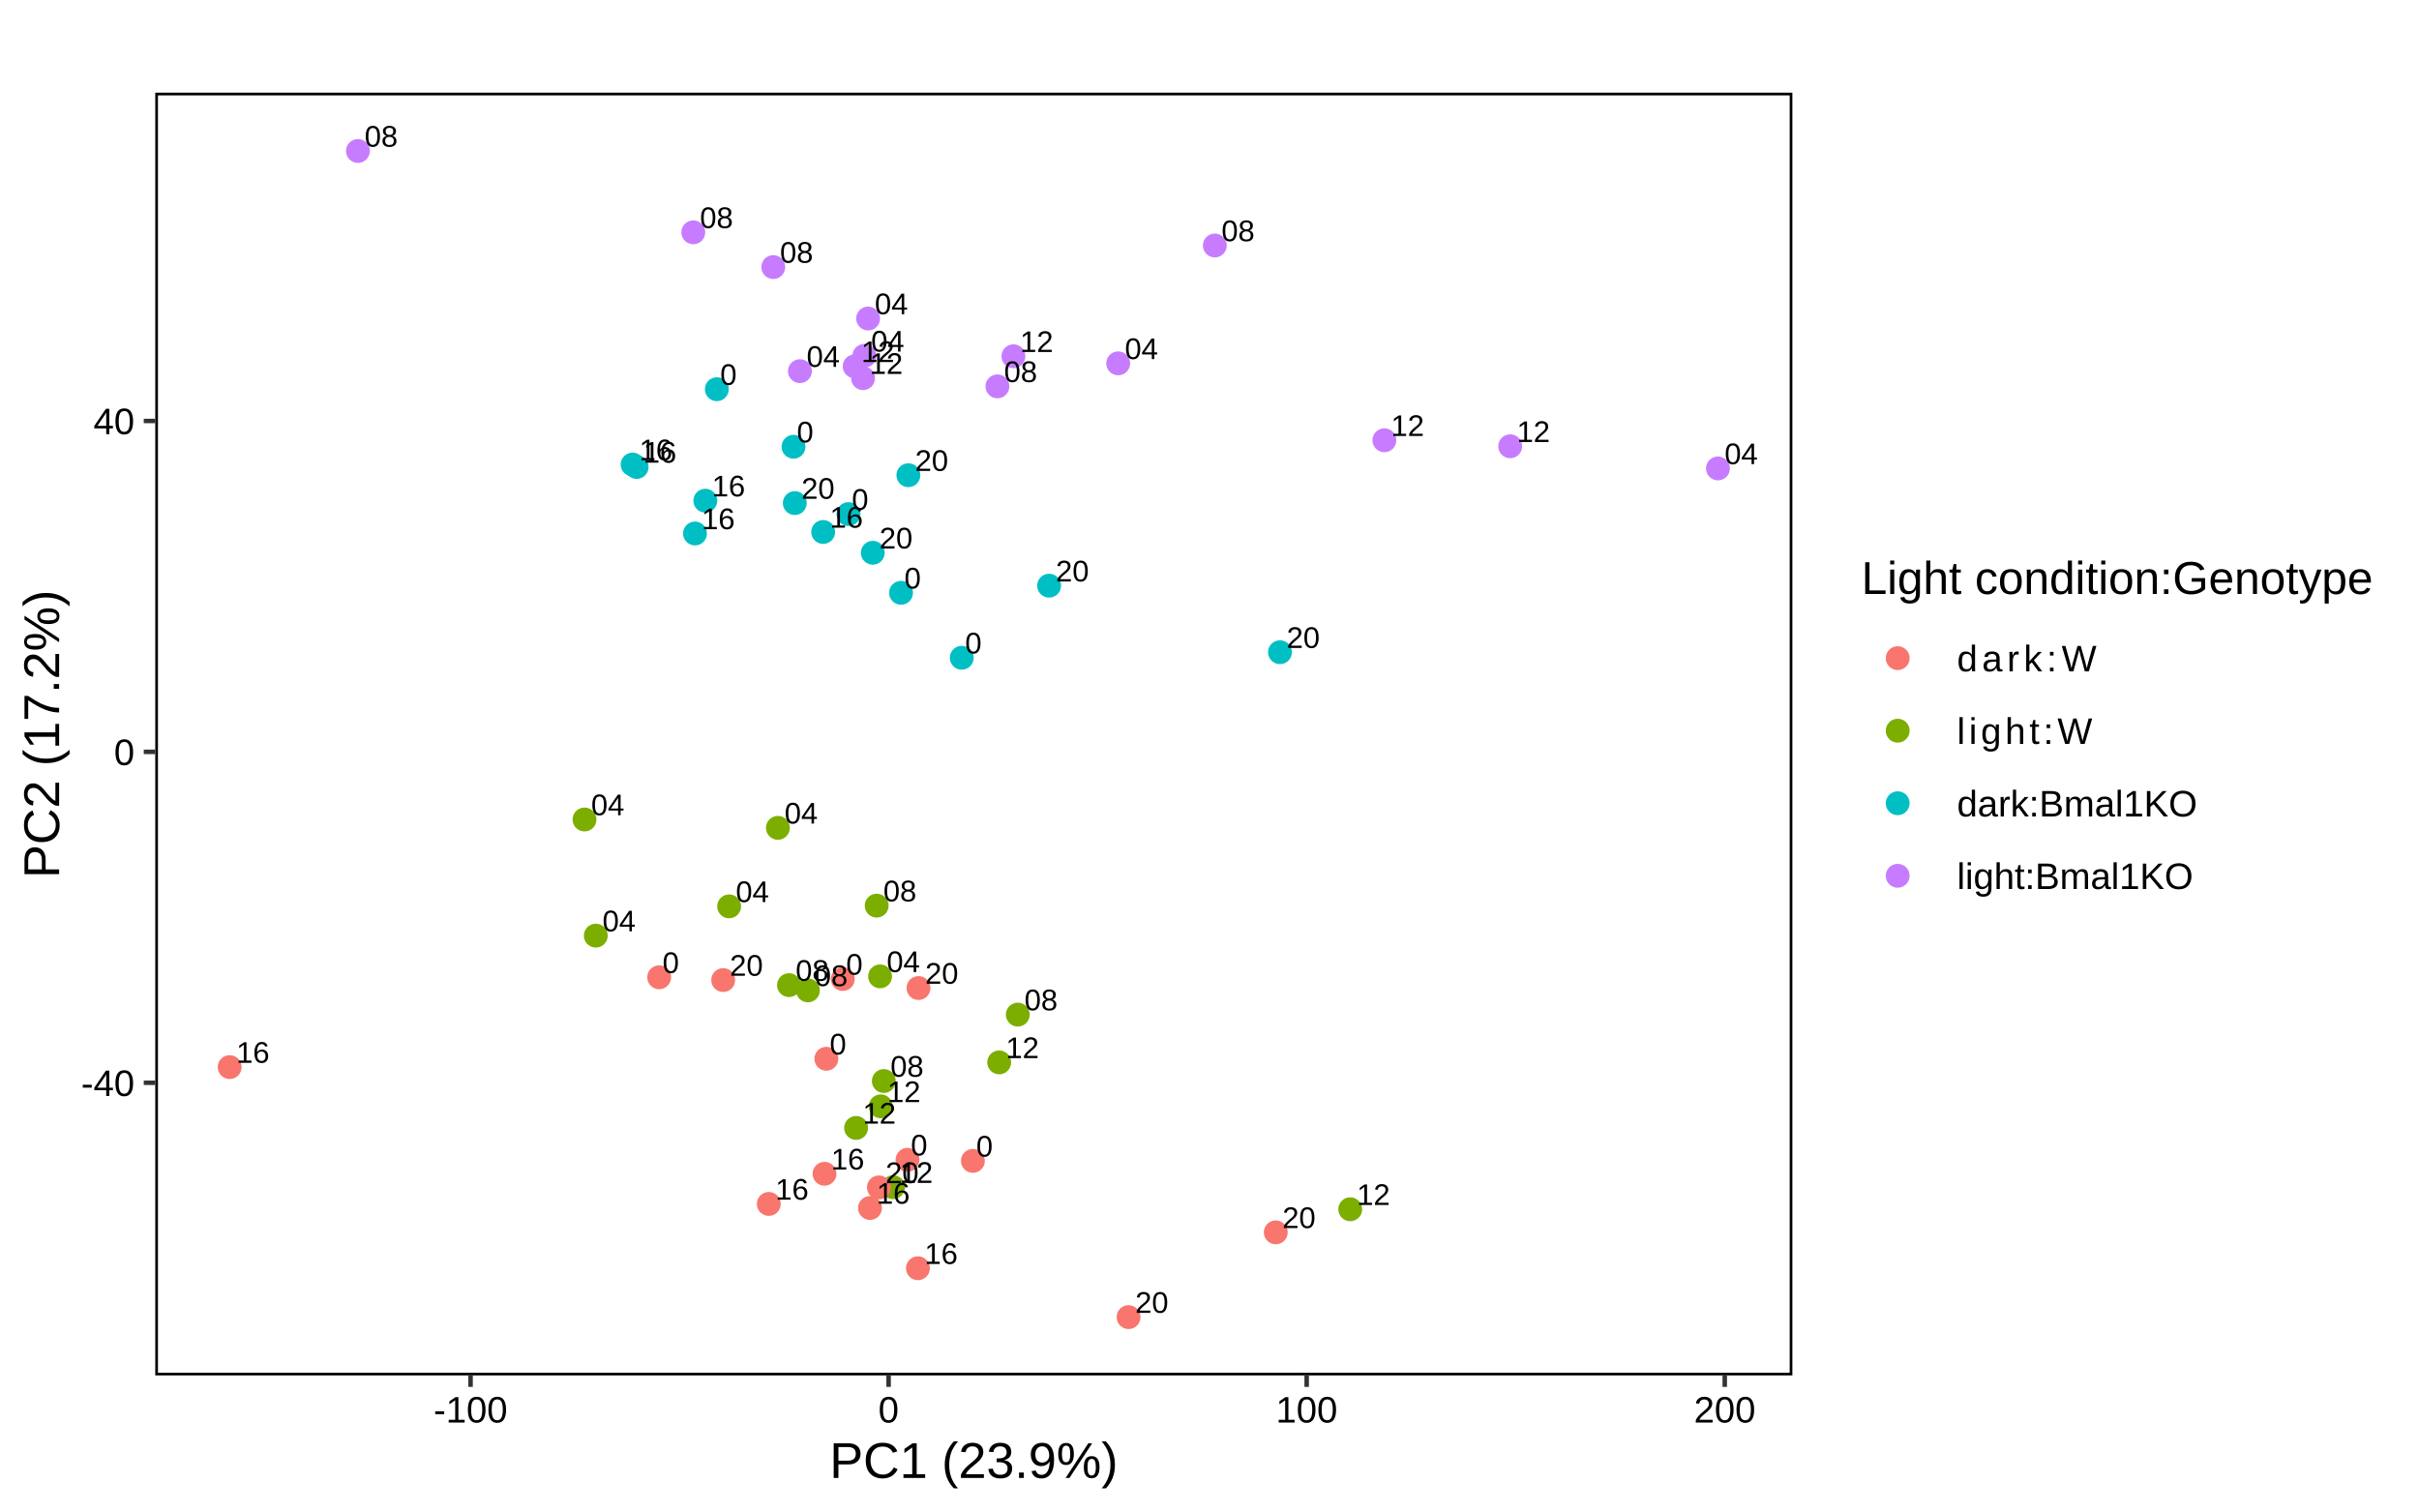
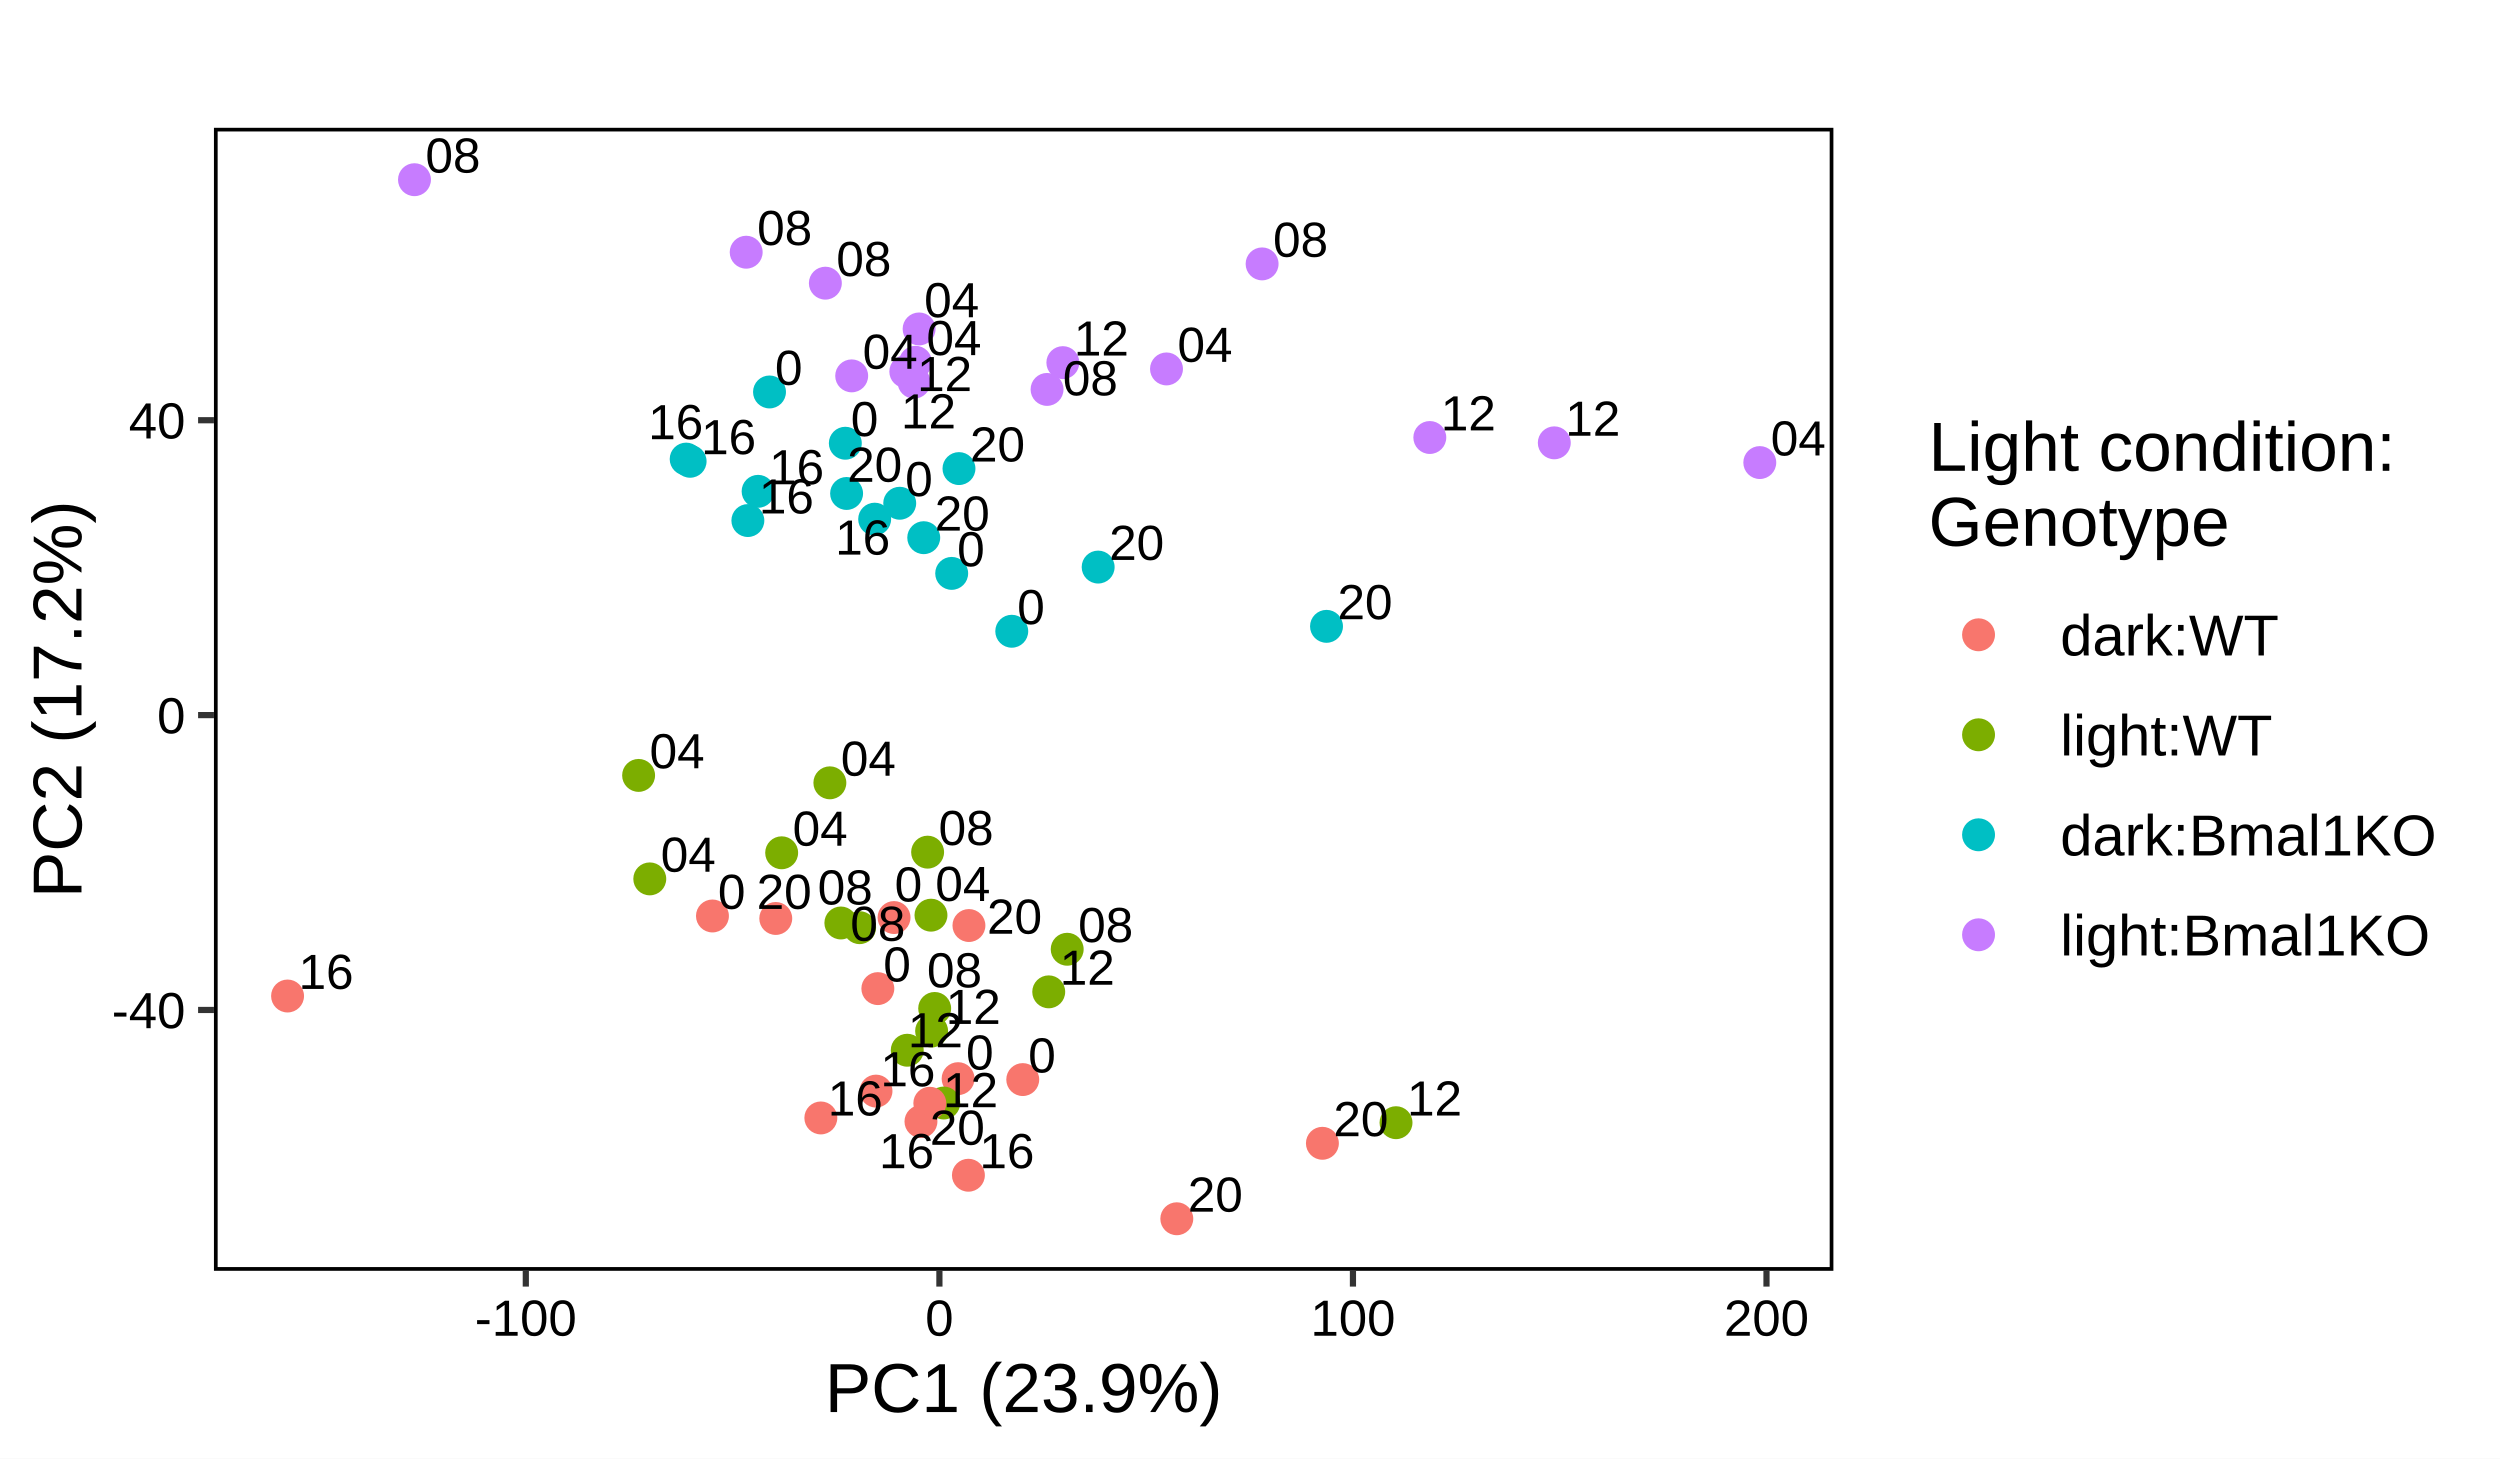
- <svg xmlns="http://www.w3.org/2000/svg" id="Layer_1" version="1.1" viewBox="0 0 576 360">
+ <svg xmlns="http://www.w3.org/2000/svg" id="Layer_1" version="1.1" viewBox="0 0 432 252">
  <defs>
    <style>
      .st0, .st1, .st2 {
        fill: none;
      }

      .st3 {
-         font-size: 11px;
-       }
- 
-       .st3, .st4, .st5, .st6 {
+         fill: #c77cff;
+         stroke: #c77cff;
+       }
+ 
+       .st3, .st4, .st1, .st2, .st5, .st6, .st7 {
+         stroke-linejoin: round;
+       }
+ 
+       .st3, .st4, .st2, .st5, .st6, .st7 {
+         stroke-linecap: round;
+       }
+ 
+       .st3, .st5, .st6, .st7 {
+         stroke-width: .71px;
+       }
+ 
+       .st8 {
+         font-size: 10px;
+       }
+ 
+       .st8, .st9, .st10, .st11 {
        font-family: ArialMT, Arial;
        isolation: isolate;
      }

-       .st7 {
-         fill: #c77cff;
-         stroke: #c77cff;
-       }
- 
-       .st7, .st8, .st1, .st2, .st9, .st10, .st11 {
-         stroke-linejoin: round;
-       }
- 
-       .st7, .st8, .st2, .st9, .st10, .st11 {
-         stroke-linecap: round;
-       }
- 
-       .st7, .st9, .st10, .st11 {
-         stroke-width: .71px;
-       }
- 
-       .st12 {
-         font-family: MyriadPro-Regular, 'Myriad Pro';
-       }
- 
-       .st12, .st4 {
+       .st4 {
+         stroke: #fff;
+       }
+ 
+       .st4, .st1 {
+         stroke-width: 1.07px;
+       }
+ 
+       .st4, .st12 {
+         fill: #fff;
+       }
+ 
+       .st9 {
+         font-size: 8.54px;
+       }
+ 
+       .st10 {
        font-size: 12px;
-       }
- 
-       .st8 {
-         stroke: #fff;
-       }
- 
-       .st8, .st1 {
-         stroke-width: 1.07px;
-       }
- 
-       .st8, .st13 {
-         fill: #fff;
      }

      .st1 {
        stroke: #333;
      }

+       .st13 {
+         clip-path: url(#clippath-1);
+       }
+ 
      .st14 {
-         clip-path: url(#clippath-1);
-       }
- 
-       .st15 {
        clip-path: url(#clippath-2);
      }

      .st2 {
        stroke: #000;
        stroke-width: 1.28px;
      }

-       .st9 {
+       .st5 {
        fill: #00bfc4;
        stroke: #00bfc4;
      }

-       .st5 {
+       .st11 {
        font-size: 8.8px;
      }

-       .st10 {
+       .st6 {
        fill: #7cae00;
        stroke: #7cae00;
      }

-       .st11 {
+       .st7 {
        fill: #f8766d;
        stroke: #f8766d;
      }

-       .st16 {
-         letter-spacing: .1em;
-       }
- 
-       .st17 {
-         letter-spacing: .12em;
-       }
- 
-       .st18 {
+       .st15 {
        clip-path: url(#clippath);
-       }
- 
-       .st6 {
-         font-size: 7.11px;
-       }
- 
-       .st19 {
-         letter-spacing: .01em;
      }
    </style>
    <clipPath id="clippath">
-       <rect class="st0" y="0" width="576" height="360" />
+       <rect class="st0" y="0" width="432" height="252" />
    </clipPath>
    <clipPath id="clippath-1">
-       <rect class="st0" x="36.97" y="22.08" width="389.82" height="305.51" />
+       <rect class="st0" x="36.97" y="22.08" width="279.84" height="197.51" />
    </clipPath>
    <clipPath id="clippath-2">
-       <rect class="st0" y="0" width="576" height="360" />
+       <rect class="st0" y="0" width="432" height="252" />
    </clipPath>
  </defs>
-   <g>
-     <rect class="st13" y="0" width="576" height="360" />
-     <g class="st18">
-       <rect class="st8" y="0" width="576" height="360" />
-     </g>
-     <g class="st14">
-       <g>
-         <rect class="st13" x="36.97" y="22.08" width="389.82" height="305.51" />
-         <circle class="st11" cx="156.96" cy="232.76" r="2.49" />
-         <circle class="st11" cx="231.66" cy="276.49" r="2.49" />
-         <circle class="st11" cx="216.09" cy="276.23" r="2.49" />
-         <circle class="st11" cx="200.68" cy="233.17" r="2.49" />
-         <circle class="st11" cx="196.77" cy="252.17" r="2.49" />
-         <circle class="st10" cx="141.87" cy="222.84" r="2.49" />
-         <circle class="st10" cx="209.56" cy="232.54" r="2.49" />
-         <circle class="st10" cx="139.18" cy="195.18" r="2.49" />
-         <circle class="st10" cx="185.23" cy="197.17" r="2.49" />
-         <circle class="st10" cx="173.62" cy="215.87" r="2.49" />
-         <circle class="st10" cx="210.45" cy="257.47" r="2.49" />
-         <circle class="st10" cx="242.35" cy="241.65" r="2.49" />
-         <circle class="st10" cx="208.75" cy="215.7" r="2.49" />
-         <circle class="st10" cx="187.87" cy="234.63" r="2.49" />
-         <circle class="st10" cx="192.38" cy="235.88" r="2.49" />
-         <circle class="st10" cx="209.72" cy="263.5" r="2.49" />
-         <circle class="st10" cx="212.65" cy="282.75" r="2.49" />
-         <circle class="st10" cx="203.85" cy="268.64" r="2.49" />
-         <circle class="st10" cx="321.51" cy="288.01" r="2.49" />
-         <circle class="st10" cx="237.92" cy="253.03" r="2.49" />
-         <circle class="st11" cx="54.69" cy="254.15" r="2.49" />
-         <circle class="st11" cx="183.06" cy="286.74" r="2.49" />
-         <circle class="st11" cx="207.16" cy="287.71" r="2.49" />
-         <circle class="st11" cx="218.57" cy="302.06" r="2.49" />
-         <circle class="st11" cx="196.33" cy="279.56" r="2.49" />
-         <circle class="st11" cx="303.78" cy="293.51" r="2.49" />
-         <circle class="st11" cx="268.73" cy="313.7" r="2.49" />
-         <circle class="st11" cx="218.71" cy="235.32" r="2.49" />
-         <circle class="st11" cx="172.2" cy="233.42" r="2.49" />
-         <circle class="st11" cx="209.28" cy="282.81" r="2.49" />
-         <circle class="st9" cx="202.04" cy="122.44" r="2.49" />
-         <circle class="st9" cx="188.95" cy="106.4" r="2.49" />
-         <circle class="st9" cx="229.01" cy="156.66" r="2.49" />
-         <circle class="st9" cx="170.69" cy="92.7" r="2.49" />
-         <circle class="st9" cx="214.55" cy="141.19" r="2.49" />
-         <circle class="st7" cx="205.82" cy="84.75" r="2.49" />
-         <circle class="st7" cx="190.47" cy="88.4" r="2.49" />
-         <circle class="st7" cx="266.26" cy="86.54" r="2.49" />
-         <circle class="st7" cx="206.71" cy="75.86" r="2.49" />
-         <circle class="st7" cx="409.07" cy="111.57" r="2.49" />
-         <circle class="st7" cx="165.08" cy="55.33" r="2.49" />
-         <circle class="st7" cx="289.27" cy="58.47" r="2.49" />
-         <circle class="st7" cx="237.5" cy="92.02" r="2.49" />
-         <circle class="st7" cx="85.23" cy="35.96" r="2.49" />
-         <circle class="st7" cx="184.13" cy="63.61" r="2.49" />
-         <circle class="st7" cx="359.6" cy="106.29" r="2.49" />
-         <circle class="st7" cx="241.31" cy="84.85" r="2.49" />
-         <circle class="st7" cx="205.5" cy="90.07" r="2.49" />
-         <circle class="st7" cx="203.51" cy="87.25" r="2.49" />
-         <circle class="st7" cx="329.64" cy="104.86" r="2.49" />
-         <circle class="st9" cx="150.64" cy="110.64" r="2.49" />
-         <circle class="st9" cx="196.01" cy="126.7" r="2.49" />
-         <circle class="st9" cx="165.49" cy="127.06" r="2.49" />
-         <circle class="st9" cx="167.95" cy="119.25" r="2.49" />
-         <circle class="st9" cx="151.59" cy="111.22" r="2.49" />
-         <circle class="st9" cx="189.25" cy="119.82" r="2.49" />
-         <circle class="st9" cx="249.81" cy="139.49" r="2.49" />
-         <circle class="st9" cx="304.78" cy="155.34" r="2.49" />
-         <circle class="st9" cx="207.82" cy="131.65" r="2.49" />
-         <circle class="st9" cx="216.3" cy="113.18" r="2.49" />
-         <text class="st6" transform="translate(157.75 231.75)">
-           <tspan x="0" y="0">0</tspan>
-         </text>
-         <text class="st6" transform="translate(232.45 275.47)">
-           <tspan x="0" y="0">0</tspan>
-         </text>
-         <text class="st6" transform="translate(216.88 275.21)">
-           <tspan x="0" y="0">0</tspan>
-         </text>
-         <text class="st6" transform="translate(201.47 232.15)">
-           <tspan x="0" y="0">0</tspan>
-         </text>
-         <text class="st6" transform="translate(197.56 251.15)">
-           <tspan x="0" y="0">0</tspan>
-         </text>
-         <text class="st6" transform="translate(143.45 221.82)">
-           <tspan x="0" y="0">04</tspan>
-         </text>
-         <text class="st6" transform="translate(211.14 231.52)">
-           <tspan x="0" y="0">04</tspan>
-         </text>
-         <text class="st6" transform="translate(140.76 194.16)">
-           <tspan x="0" y="0">04</tspan>
-         </text>
-         <text class="st6" transform="translate(186.81 196.15)">
-           <tspan x="0" y="0">04</tspan>
-         </text>
-         <text class="st6" transform="translate(175.2 214.85)">
-           <tspan x="0" y="0">04</tspan>
-         </text>
-         <text class="st6" transform="translate(212.03 256.45)">
-           <tspan x="0" y="0">08</tspan>
-         </text>
-         <text class="st6" transform="translate(243.93 240.63)">
-           <tspan x="0" y="0">08</tspan>
-         </text>
-         <text class="st6" transform="translate(210.33 214.68)">
-           <tspan x="0" y="0">08</tspan>
-         </text>
-         <text class="st6" transform="translate(189.45 233.61)">
-           <tspan x="0" y="0">08</tspan>
-         </text>
-         <text class="st6" transform="translate(193.96 234.86)">
-           <tspan x="0" y="0">08</tspan>
-         </text>
-         <text class="st6" transform="translate(211.3 262.49)">
-           <tspan x="0" y="0">12</tspan>
-         </text>
-         <text class="st6" transform="translate(214.23 281.73)">
-           <tspan x="0" y="0">12</tspan>
-         </text>
-         <text class="st6" transform="translate(205.43 267.62)">
-           <tspan x="0" y="0">12</tspan>
-         </text>
-         <text class="st6" transform="translate(323.09 286.99)">
-           <tspan x="0" y="0">12</tspan>
-         </text>
-         <text class="st6" transform="translate(239.5 252.01)">
-           <tspan x="0" y="0">12</tspan>
-         </text>
-         <text class="st6" transform="translate(56.27 253.13)">
-           <tspan x="0" y="0">16</tspan>
-         </text>
-         <text class="st6" transform="translate(184.64 285.73)">
-           <tspan x="0" y="0">16</tspan>
-         </text>
-         <text class="st6" transform="translate(208.74 286.69)">
-           <tspan x="0" y="0">16</tspan>
-         </text>
-         <text class="st6" transform="translate(220.15 301.04)">
-           <tspan x="0" y="0">16</tspan>
-         </text>
-         <text class="st6" transform="translate(197.91 278.54)">
-           <tspan x="0" y="0">16</tspan>
-         </text>
-         <text class="st6" transform="translate(305.36 292.49)">
-           <tspan x="0" y="0">20</tspan>
-         </text>
-         <text class="st6" transform="translate(270.31 312.68)">
-           <tspan x="0" y="0">20</tspan>
-         </text>
-         <text class="st6" transform="translate(220.29 234.3)">
-           <tspan x="0" y="0">20</tspan>
-         </text>
-         <text class="st6" transform="translate(173.78 232.4)">
-           <tspan x="0" y="0">20</tspan>
-         </text>
-         <text class="st6" transform="translate(210.86 281.79)">
-           <tspan x="0" y="0">20</tspan>
-         </text>
-         <text class="st6" transform="translate(202.83 121.42)">
-           <tspan x="0" y="0">0</tspan>
-         </text>
-         <text class="st6" transform="translate(189.74 105.38)">
-           <tspan x="0" y="0">0</tspan>
-         </text>
-         <text class="st6" transform="translate(229.8 155.64)">
-           <tspan x="0" y="0">0</tspan>
-         </text>
-         <text class="st6" transform="translate(171.48 91.68)">
-           <tspan x="0" y="0">0</tspan>
-         </text>
-         <text class="st6" transform="translate(215.34 140.17)">
-           <tspan x="0" y="0">0</tspan>
-         </text>
-         <text class="st6" transform="translate(207.41 83.74)">
-           <tspan x="0" y="0">04</tspan>
-         </text>
-         <text class="st6" transform="translate(192.06 87.38)">
-           <tspan x="0" y="0">04</tspan>
-         </text>
-         <text class="st6" transform="translate(267.84 85.52)">
-           <tspan x="0" y="0">04</tspan>
-         </text>
-         <text class="st6" transform="translate(208.29 74.84)">
-           <tspan x="0" y="0">04</tspan>
-         </text>
-         <text class="st6" transform="translate(410.65 110.55)">
-           <tspan x="0" y="0">04</tspan>
-         </text>
-         <text class="st6" transform="translate(166.66 54.32)">
-           <tspan x="0" y="0">08</tspan>
-         </text>
-         <text class="st6" transform="translate(290.85 57.45)">
-           <tspan x="0" y="0">08</tspan>
-         </text>
-         <text class="st6" transform="translate(239.08 91)">
-           <tspan x="0" y="0">08</tspan>
-         </text>
-         <text class="st6" transform="translate(86.81 34.94)">
-           <tspan x="0" y="0">08</tspan>
-         </text>
-         <text class="st6" transform="translate(185.72 62.59)">
-           <tspan x="0" y="0">08</tspan>
-         </text>
-         <text class="st6" transform="translate(361.18 105.27)">
-           <tspan x="0" y="0">12</tspan>
-         </text>
-         <text class="st6" transform="translate(242.89 83.84)">
-           <tspan x="0" y="0">12</tspan>
-         </text>
-         <text class="st6" transform="translate(207.08 89.05)">
-           <tspan x="0" y="0">12</tspan>
-         </text>
-         <text class="st6" transform="translate(205.09 86.23)">
-           <tspan x="0" y="0">12</tspan>
-         </text>
-         <text class="st6" transform="translate(331.22 103.84)">
-           <tspan x="0" y="0">12</tspan>
-         </text>
-         <text class="st6" transform="translate(152.22 109.62)">
-           <tspan x="0" y="0">16</tspan>
-         </text>
-         <text class="st6" transform="translate(197.59 125.68)">
-           <tspan x="0" y="0">16</tspan>
-         </text>
-         <text class="st6" transform="translate(167.08 126.04)">
-           <tspan x="0" y="0">16</tspan>
-         </text>
-         <text class="st6" transform="translate(169.53 118.23)">
-           <tspan x="0" y="0">16</tspan>
-         </text>
-         <text class="st6" transform="translate(153.17 110.2)">
-           <tspan x="0" y="0">16</tspan>
-         </text>
-         <text class="st6" transform="translate(190.83 118.8)">
-           <tspan x="0" y="0">20</tspan>
-         </text>
-         <text class="st6" transform="translate(251.39 138.48)">
-           <tspan x="0" y="0">20</tspan>
-         </text>
-         <text class="st6" transform="translate(306.36 154.32)">
-           <tspan x="0" y="0">20</tspan>
-         </text>
-         <text class="st6" transform="translate(209.4 130.63)">
-           <tspan x="0" y="0">20</tspan>
-         </text>
-         <text class="st6" transform="translate(217.89 112.16)">
-           <tspan x="0" y="0">20</tspan>
-         </text>
-         <rect class="st2" x="36.97" y="22.08" width="389.82" height="305.51" />
-       </g>
-     </g>
-     <g class="st15">
-       <g>
-         <text class="st5" transform="translate(19.32 261.04)">
-           <tspan x="0" y="0">-40</tspan>
-         </text>
-         <text class="st5" transform="translate(27.15 182.22)">
-           <tspan x="0" y="0">0</tspan>
-         </text>
-         <text class="st5" transform="translate(22.25 103.41)">
-           <tspan x="0" y="0">40</tspan>
-         </text>
-         <line class="st1" x1="34.23" y1="257.89" x2="36.97" y2="257.89" />
-         <line class="st1" x1="34.23" y1="179.07" x2="36.97" y2="179.07" />
-         <line class="st1" x1="34.23" y1="100.26" x2="36.97" y2="100.26" />
-         <line class="st1" x1="112.05" y1="330.32" x2="112.05" y2="327.58" />
-         <line class="st1" x1="211.59" y1="330.32" x2="211.59" y2="327.58" />
-         <line class="st1" x1="311.14" y1="330.32" x2="311.14" y2="327.58" />
-         <line class="st1" x1="410.69" y1="330.32" x2="410.69" y2="327.58" />
-         <text class="st5" transform="translate(103.24 338.81)">
-           <tspan x="0" y="0">-100</tspan>
-         </text>
-         <text class="st5" transform="translate(209.14 338.81)">
-           <tspan x="0" y="0">0</tspan>
-         </text>
-         <text class="st5" transform="translate(303.8 338.81)">
-           <tspan x="0" y="0">100</tspan>
-         </text>
-         <text class="st5" transform="translate(403.35 338.81)">
-           <tspan x="0" y="0">200</tspan>
-         </text>
-         <text class="st4" transform="translate(197.53 352)">
-           <tspan x="0" y="0">PC1 (23.9%)</tspan>
-         </text>
-         <text class="st4" transform="translate(14.08 209.18) rotate(-90)">
-           <tspan x="0" y="0">PC2 (17.2%)</tspan>
-         </text>
-         <rect class="st13" x="437.75" y="126.95" width="132.77" height="95.75" />
-         <text class="st3" transform="translate(443.23 141.47)">
-           <tspan x="0" y="0">Light</tspan>
-           <tspan class="st19" x="23.85" y="0"> </tspan>
-           <tspan x="27.02" y="0">condition:Genotype</tspan>
-         </text>
-         <circle class="st11" cx="451.87" cy="156.75" r="2.49" />
-         <circle class="st10" cx="451.87" cy="174.03" r="2.49" />
-         <circle class="st9" cx="451.87" cy="191.31" r="2.49" />
-         <circle class="st7" cx="451.87" cy="208.59" r="2.49" />
-         <text class="st5" transform="translate(465.99 159.9)">
-           <tspan class="st17" x="0" y="0">dark:</tspan>
-           <tspan x="24.92" y="0">W</tspan>
-         </text>
-         <text class="st5" transform="translate(465.99 177.18)">
-           <tspan class="st16" x="0" y="0">light:</tspan>
-           <tspan x="23.92" y="0">W</tspan>
-         </text>
-         <text class="st5" transform="translate(465.99 194.46)">
-           <tspan x="0" y="0">dark:Bmal1KO</tspan>
-         </text>
-         <text class="st5" transform="translate(465.99 211.74)">
-           <tspan x="0" y="0">light:Bmal1KO</tspan>
-         </text>
-       </g>
+   <rect class="st12" y="0" width="432" height="252" />
+   <g class="st15">
+     <rect class="st4" y="0" width="432" height="252" />
+   </g>
+   <g class="st13">
+     <g>
+       <rect class="st12" x="36.97" y="22.08" width="279.84" height="197.51" />
+       <circle class="st7" cx="123.11" cy="158.28" r="2.49" />
+       <circle class="st7" cx="176.73" cy="186.55" r="2.49" />
+       <circle class="st7" cx="165.56" cy="186.39" r="2.49" />
+       <circle class="st7" cx="154.49" cy="158.55" r="2.49" />
+       <circle class="st7" cx="151.69" cy="170.83" r="2.49" />
+       <circle class="st6" cx="112.28" cy="151.87" r="2.49" />
+       <circle class="st6" cx="160.87" cy="158.14" r="2.49" />
+       <circle class="st6" cx="110.35" cy="133.99" r="2.49" />
+       <circle class="st6" cx="143.4" cy="135.27" r="2.49" />
+       <circle class="st6" cx="135.07" cy="147.36" r="2.49" />
+       <circle class="st6" cx="161.51" cy="174.26" r="2.49" />
+       <circle class="st6" cx="184.41" cy="164.03" r="2.49" />
+       <circle class="st6" cx="160.29" cy="147.25" r="2.49" />
+       <circle class="st6" cx="145.3" cy="159.49" r="2.49" />
+       <circle class="st6" cx="148.54" cy="160.3" r="2.49" />
+       <circle class="st6" cx="160.98" cy="178.16" r="2.49" />
+       <circle class="st6" cx="163.08" cy="190.6" r="2.49" />
+       <circle class="st6" cx="156.77" cy="181.48" r="2.49" />
+       <circle class="st6" cx="241.23" cy="194" r="2.49" />
+       <circle class="st6" cx="181.22" cy="171.39" r="2.49" />
+       <circle class="st7" cx="49.69" cy="172.11" r="2.49" />
+       <circle class="st7" cx="141.84" cy="193.18" r="2.49" />
+       <circle class="st7" cx="159.14" cy="193.8" r="2.49" />
+       <circle class="st7" cx="167.34" cy="203.08" r="2.49" />
+       <circle class="st7" cx="151.37" cy="188.54" r="2.49" />
+       <circle class="st7" cx="228.51" cy="197.56" r="2.49" />
+       <circle class="st7" cx="203.35" cy="210.6" r="2.49" />
+       <circle class="st7" cx="167.43" cy="159.93" r="2.49" />
+       <circle class="st7" cx="134.05" cy="158.71" r="2.49" />
+       <circle class="st7" cx="160.67" cy="190.64" r="2.49" />
+       <circle class="st5" cx="155.47" cy="86.96" r="2.49" />
+       <circle class="st5" cx="146.07" cy="76.59" r="2.49" />
+       <circle class="st5" cx="174.83" cy="109.08" r="2.49" />
+       <circle class="st5" cx="132.97" cy="67.73" r="2.49" />
+       <circle class="st5" cx="164.45" cy="99.08" r="2.49" />
+       <circle class="st3" cx="158.19" cy="62.6" r="2.49" />
+       <circle class="st3" cx="147.17" cy="64.95" r="2.49" />
+       <circle class="st3" cx="201.57" cy="63.75" r="2.49" />
+       <circle class="st3" cx="158.82" cy="56.84" r="2.49" />
+       <circle class="st3" cx="304.09" cy="79.93" r="2.49" />
+       <circle class="st3" cx="128.94" cy="43.58" r="2.49" />
+       <circle class="st3" cx="218.09" cy="45.6" r="2.49" />
+       <circle class="st3" cx="180.93" cy="67.29" r="2.49" />
+       <circle class="st3" cx="71.62" cy="31.05" r="2.49" />
+       <circle class="st3" cx="142.62" cy="48.93" r="2.49" />
+       <circle class="st3" cx="268.58" cy="76.52" r="2.49" />
+       <circle class="st3" cx="183.66" cy="62.66" r="2.49" />
+       <circle class="st3" cx="157.95" cy="66.04" r="2.49" />
+       <circle class="st3" cx="156.52" cy="64.21" r="2.49" />
+       <circle class="st3" cx="247.07" cy="75.6" r="2.49" />
+       <circle class="st5" cx="118.57" cy="79.33" r="2.49" />
+       <circle class="st5" cx="151.14" cy="89.71" r="2.49" />
+       <circle class="st5" cx="129.23" cy="89.95" r="2.49" />
+       <circle class="st5" cx="131" cy="84.9" r="2.49" />
+       <circle class="st5" cx="119.25" cy="79.71" r="2.49" />
+       <circle class="st5" cx="146.29" cy="85.27" r="2.49" />
+       <circle class="st5" cx="189.76" cy="97.99" r="2.49" />
+       <circle class="st5" cx="229.22" cy="108.23" r="2.49" />
+       <circle class="st5" cx="159.62" cy="92.91" r="2.49" />
+       <circle class="st5" cx="165.71" cy="80.97" r="2.49" />
+       <text class="st9" transform="translate(124.06 157.06)">
+         <tspan x="0" y="0">0</tspan>
+       </text>
+       <text class="st9" transform="translate(177.68 185.33)">
+         <tspan x="0" y="0">0</tspan>
+       </text>
+       <text class="st9" transform="translate(166.94 184.83)">
+         <tspan x="0" y="0">0</tspan>
+       </text>
+       <text class="st9" transform="translate(154.6 155.78)">
+         <tspan x="0" y="0">0</tspan>
+       </text>
+       <text class="st9" transform="translate(152.64 169.61)">
+         <tspan x="0" y="0">0</tspan>
+       </text>
+       <text class="st9" transform="translate(114.18 150.64)">
+         <tspan x="0" y="0">04</tspan>
+       </text>
+       <text class="st9" transform="translate(161.63 155.69)">
+         <tspan x="0" y="0">04</tspan>
+       </text>
+       <text class="st9" transform="translate(112.25 132.76)">
+         <tspan x="0" y="0">04</tspan>
+       </text>
+       <text class="st9" transform="translate(145.3 134.05)">
+         <tspan x="0" y="0">04</tspan>
+       </text>
+       <text class="st9" transform="translate(136.97 146.14)">
+         <tspan x="0" y="0">04</tspan>
+       </text>
+       <text class="st9" transform="translate(160.19 170.62)">
+         <tspan x="0" y="0">08</tspan>
+       </text>
+       <text class="st9" transform="translate(186.31 162.8)">
+         <tspan x="0" y="0">08</tspan>
+       </text>
+       <text class="st9" transform="translate(162.19 146.03)">
+         <tspan x="0" y="0">08</tspan>
+       </text>
+       <text class="st9" transform="translate(141.3 156.3)">
+         <tspan x="0" y="0">08</tspan>
+       </text>
+       <text class="st9" transform="translate(146.94 162.58)">
+         <tspan x="0" y="0">08</tspan>
+       </text>
+       <text class="st9" transform="translate(163.42 176.94)">
+         <tspan x="0" y="0">12</tspan>
+       </text>
+       <text class="st9" transform="translate(162.96 191.32)">
+         <tspan x="0" y="0">12</tspan>
+       </text>
+       <text class="st9" transform="translate(156.88 180.97)">
+         <tspan x="0" y="0">12</tspan>
+       </text>
+       <text class="st9" transform="translate(243.13 192.77)">
+         <tspan x="0" y="0">12</tspan>
+       </text>
+       <text class="st9" transform="translate(183.12 170.16)">
+         <tspan x="0" y="0">12</tspan>
+       </text>
+       <text class="st9" transform="translate(51.59 170.89)">
+         <tspan x="0" y="0">16</tspan>
+       </text>
+       <text class="st9" transform="translate(143.04 192.76)">
+         <tspan x="0" y="0">16</tspan>
+       </text>
+       <text class="st9" transform="translate(151.9 201.86)">
+         <tspan x="0" y="0">16</tspan>
+       </text>
+       <text class="st9" transform="translate(169.24 201.86)">
+         <tspan x="0" y="0">16</tspan>
+       </text>
+       <text class="st9" transform="translate(152.13 187.71)">
+         <tspan x="0" y="0">16</tspan>
+       </text>
+       <text class="st9" transform="translate(230.41 196.33)">
+         <tspan x="0" y="0">20</tspan>
+       </text>
+       <text class="st9" transform="translate(205.25 209.38)">
+         <tspan x="0" y="0">20</tspan>
+       </text>
+       <text class="st9" transform="translate(170.56 161.35)">
+         <tspan x="0" y="0">20</tspan>
+       </text>
+       <text class="st9" transform="translate(130.75 157.06)">
+         <tspan x="0" y="0">20</tspan>
+       </text>
+       <text class="st9" transform="translate(160.67 197.82)">
+         <tspan x="0" y="0">20</tspan>
+       </text>
+       <text class="st9" transform="translate(156.42 85.74)">
+         <tspan x="0" y="0">0</tspan>
+       </text>
+       <text class="st9" transform="translate(147.02 75.37)">
+         <tspan x="0" y="0">0</tspan>
+       </text>
+       <text class="st9" transform="translate(175.78 107.86)">
+         <tspan x="0" y="0">0</tspan>
+       </text>
+       <text class="st9" transform="translate(133.92 66.51)">
+         <tspan x="0" y="0">0</tspan>
+       </text>
+       <text class="st9" transform="translate(165.4 97.86)">
+         <tspan x="0" y="0">0</tspan>
+       </text>
+       <text class="st9" transform="translate(160.09 61.37)">
+         <tspan x="0" y="0">04</tspan>
+       </text>
+       <text class="st9" transform="translate(149.07 63.73)">
+         <tspan x="0" y="0">04</tspan>
+       </text>
+       <text class="st9" transform="translate(203.47 62.53)">
+         <tspan x="0" y="0">04</tspan>
+       </text>
+       <text class="st9" transform="translate(159.7 54.82)">
+         <tspan x="0" y="0">04</tspan>
+       </text>
+       <text class="st9" transform="translate(305.99 78.71)">
+         <tspan x="0" y="0">04</tspan>
+       </text>
+       <text class="st9" transform="translate(130.84 42.35)">
+         <tspan x="0" y="0">08</tspan>
+       </text>
+       <text class="st9" transform="translate(219.99 44.38)">
+         <tspan x="0" y="0">08</tspan>
+       </text>
+       <text class="st9" transform="translate(183.66 68.32)">
+         <tspan x="0" y="0">08</tspan>
+       </text>
+       <text class="st9" transform="translate(73.52 29.83)">
+         <tspan x="0" y="0">08</tspan>
+       </text>
+       <text class="st9" transform="translate(144.52 47.71)">
+         <tspan x="0" y="0">08</tspan>
+       </text>
+       <text class="st9" transform="translate(270.48 75.3)">
+         <tspan x="0" y="0">12</tspan>
+       </text>
+       <text class="st9" transform="translate(185.56 61.44)">
+         <tspan x="0" y="0">12</tspan>
+       </text>
+       <text class="st9" transform="translate(155.69 74.03)">
+         <tspan x="0" y="0">12</tspan>
+       </text>
+       <text class="st9" transform="translate(158.47 67.58)">
+         <tspan x="0" y="0">12</tspan>
+       </text>
+       <text class="st9" transform="translate(248.97 74.37)">
+         <tspan x="0" y="0">12</tspan>
+       </text>
+       <text class="st9" transform="translate(112.01 75.89)">
+         <tspan x="0" y="0">16</tspan>
+       </text>
+       <text class="st9" transform="translate(144.32 95.84)">
+         <tspan x="0" y="0">16</tspan>
+       </text>
+       <text class="st9" transform="translate(131.13 88.73)">
+         <tspan x="0" y="0">16</tspan>
+       </text>
+       <text class="st9" transform="translate(132.9 83.68)">
+         <tspan x="0" y="0">16</tspan>
+       </text>
+       <text class="st9" transform="translate(121.15 78.48)">
+         <tspan x="0" y="0">16</tspan>
+       </text>
+       <text class="st9" transform="translate(146.39 83.25)">
+         <tspan x="0" y="0">20</tspan>
+       </text>
+       <text class="st9" transform="translate(191.66 96.76)">
+         <tspan x="0" y="0">20</tspan>
+       </text>
+       <text class="st9" transform="translate(231.12 107)">
+         <tspan x="0" y="0">20</tspan>
+       </text>
+       <text class="st9" transform="translate(161.52 91.69)">
+         <tspan x="0" y="0">20</tspan>
+       </text>
+       <text class="st9" transform="translate(167.61 79.75)">
+         <tspan x="0" y="0">20</tspan>
+       </text>
+       <rect class="st2" x="36.97" y="22.08" width="279.84" height="197.51" />
    </g>
  </g>
-   <text class="st12" transform="translate(208.7 -44.91)">
-     <tspan x="0" y="0">Lorem ipsum</tspan>
-   </text>
+   <g class="st14">
+     <g>
+       <text class="st11" transform="translate(19.32 177.67)">
+         <tspan x="0" y="0">-40</tspan>
+       </text>
+       <text class="st11" transform="translate(27.15 126.72)">
+         <tspan x="0" y="0">0</tspan>
+       </text>
+       <text class="st11" transform="translate(22.25 75.77)">
+         <tspan x="0" y="0">40</tspan>
+       </text>
+       <line class="st1" x1="34.23" y1="174.52" x2="36.97" y2="174.52" />
+       <line class="st1" x1="34.23" y1="123.57" x2="36.97" y2="123.57" />
+       <line class="st1" x1="34.23" y1="72.62" x2="36.97" y2="72.62" />
+       <line class="st1" x1="90.86" y1="222.32" x2="90.86" y2="219.58" />
+       <line class="st1" x1="162.33" y1="222.32" x2="162.33" y2="219.58" />
+       <line class="st1" x1="233.79" y1="222.32" x2="233.79" y2="219.58" />
+       <line class="st1" x1="305.25" y1="222.32" x2="305.25" y2="219.58" />
+       <text class="st11" transform="translate(82.05 230.81)">
+         <tspan x="0" y="0">-100</tspan>
+       </text>
+       <text class="st11" transform="translate(159.88 230.81)">
+         <tspan x="0" y="0">0</tspan>
+       </text>
+       <text class="st11" transform="translate(226.45 230.81)">
+         <tspan x="0" y="0">100</tspan>
+       </text>
+       <text class="st11" transform="translate(297.91 230.81)">
+         <tspan x="0" y="0">200</tspan>
+       </text>
+       <text class="st10" transform="translate(142.54 244)">
+         <tspan x="0" y="0">PC1 (23.9%)</tspan>
+       </text>
+       <text class="st10" transform="translate(14.08 155.18) rotate(-90)">
+         <tspan x="0" y="0">PC2 (17.2%)</tspan>
+       </text>
+       <rect class="st12" x="327.77" y="66.01" width="98.75" height="109.64" />
+       <text class="st10" transform="translate(333.25 81.35)">
+         <tspan x="0" y="0">Light condition:</tspan>
+       </text>
+       <text class="st10" transform="translate(333.25 94.31)">
+         <tspan x="0" y="0">Genotype</tspan>
+       </text>
+       <circle class="st7" cx="341.89" cy="109.69" r="2.49" />
+       <circle class="st6" cx="341.89" cy="126.97" r="2.49" />
+       <circle class="st5" cx="341.89" cy="144.25" r="2.49" />
+       <circle class="st3" cx="341.89" cy="161.53" r="2.49" />
+       <text class="st8" transform="translate(356.01 113.27)">
+         <tspan x="0" y="0">dark:WT</tspan>
+       </text>
+       <text class="st8" transform="translate(356.01 130.55)">
+         <tspan x="0" y="0">light:WT</tspan>
+       </text>
+       <text class="st8" transform="translate(356.01 147.83)">
+         <tspan x="0" y="0">dark:Bmal1KO</tspan>
+       </text>
+       <text class="st8" transform="translate(356.01 165.11)">
+         <tspan x="0" y="0">light:Bmal1KO</tspan>
+       </text>
+     </g>
+   </g>
</svg>
